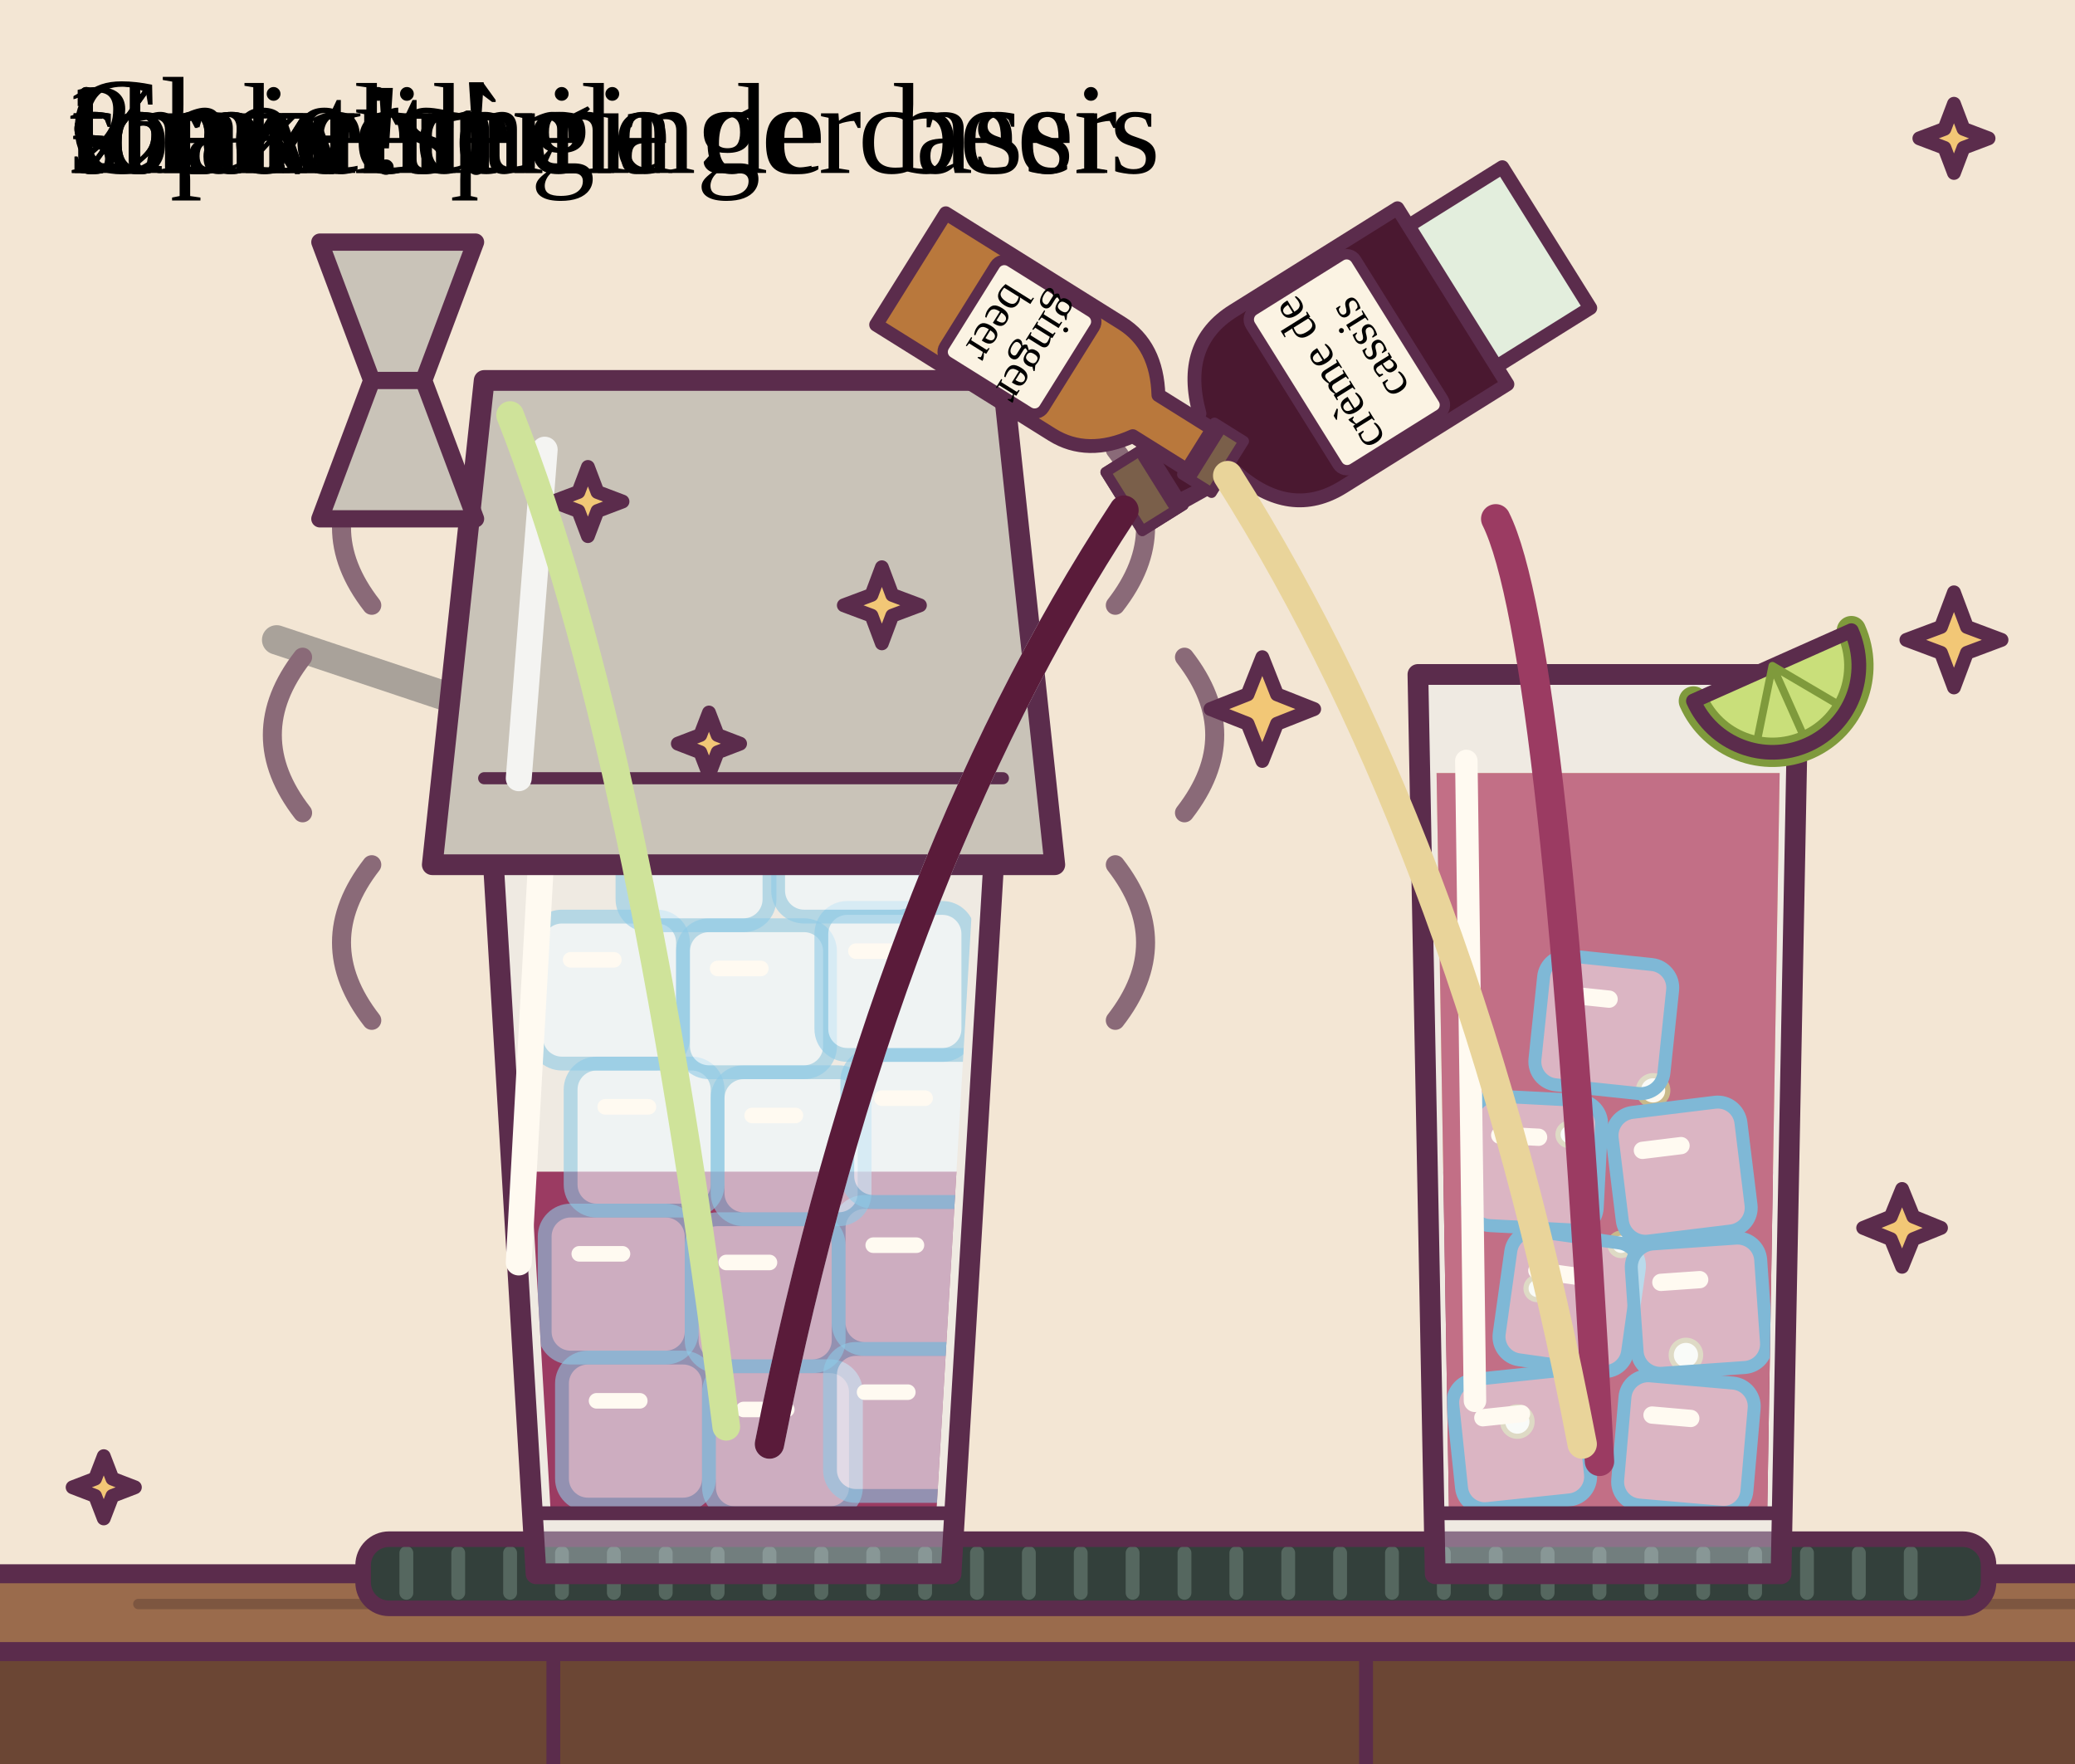
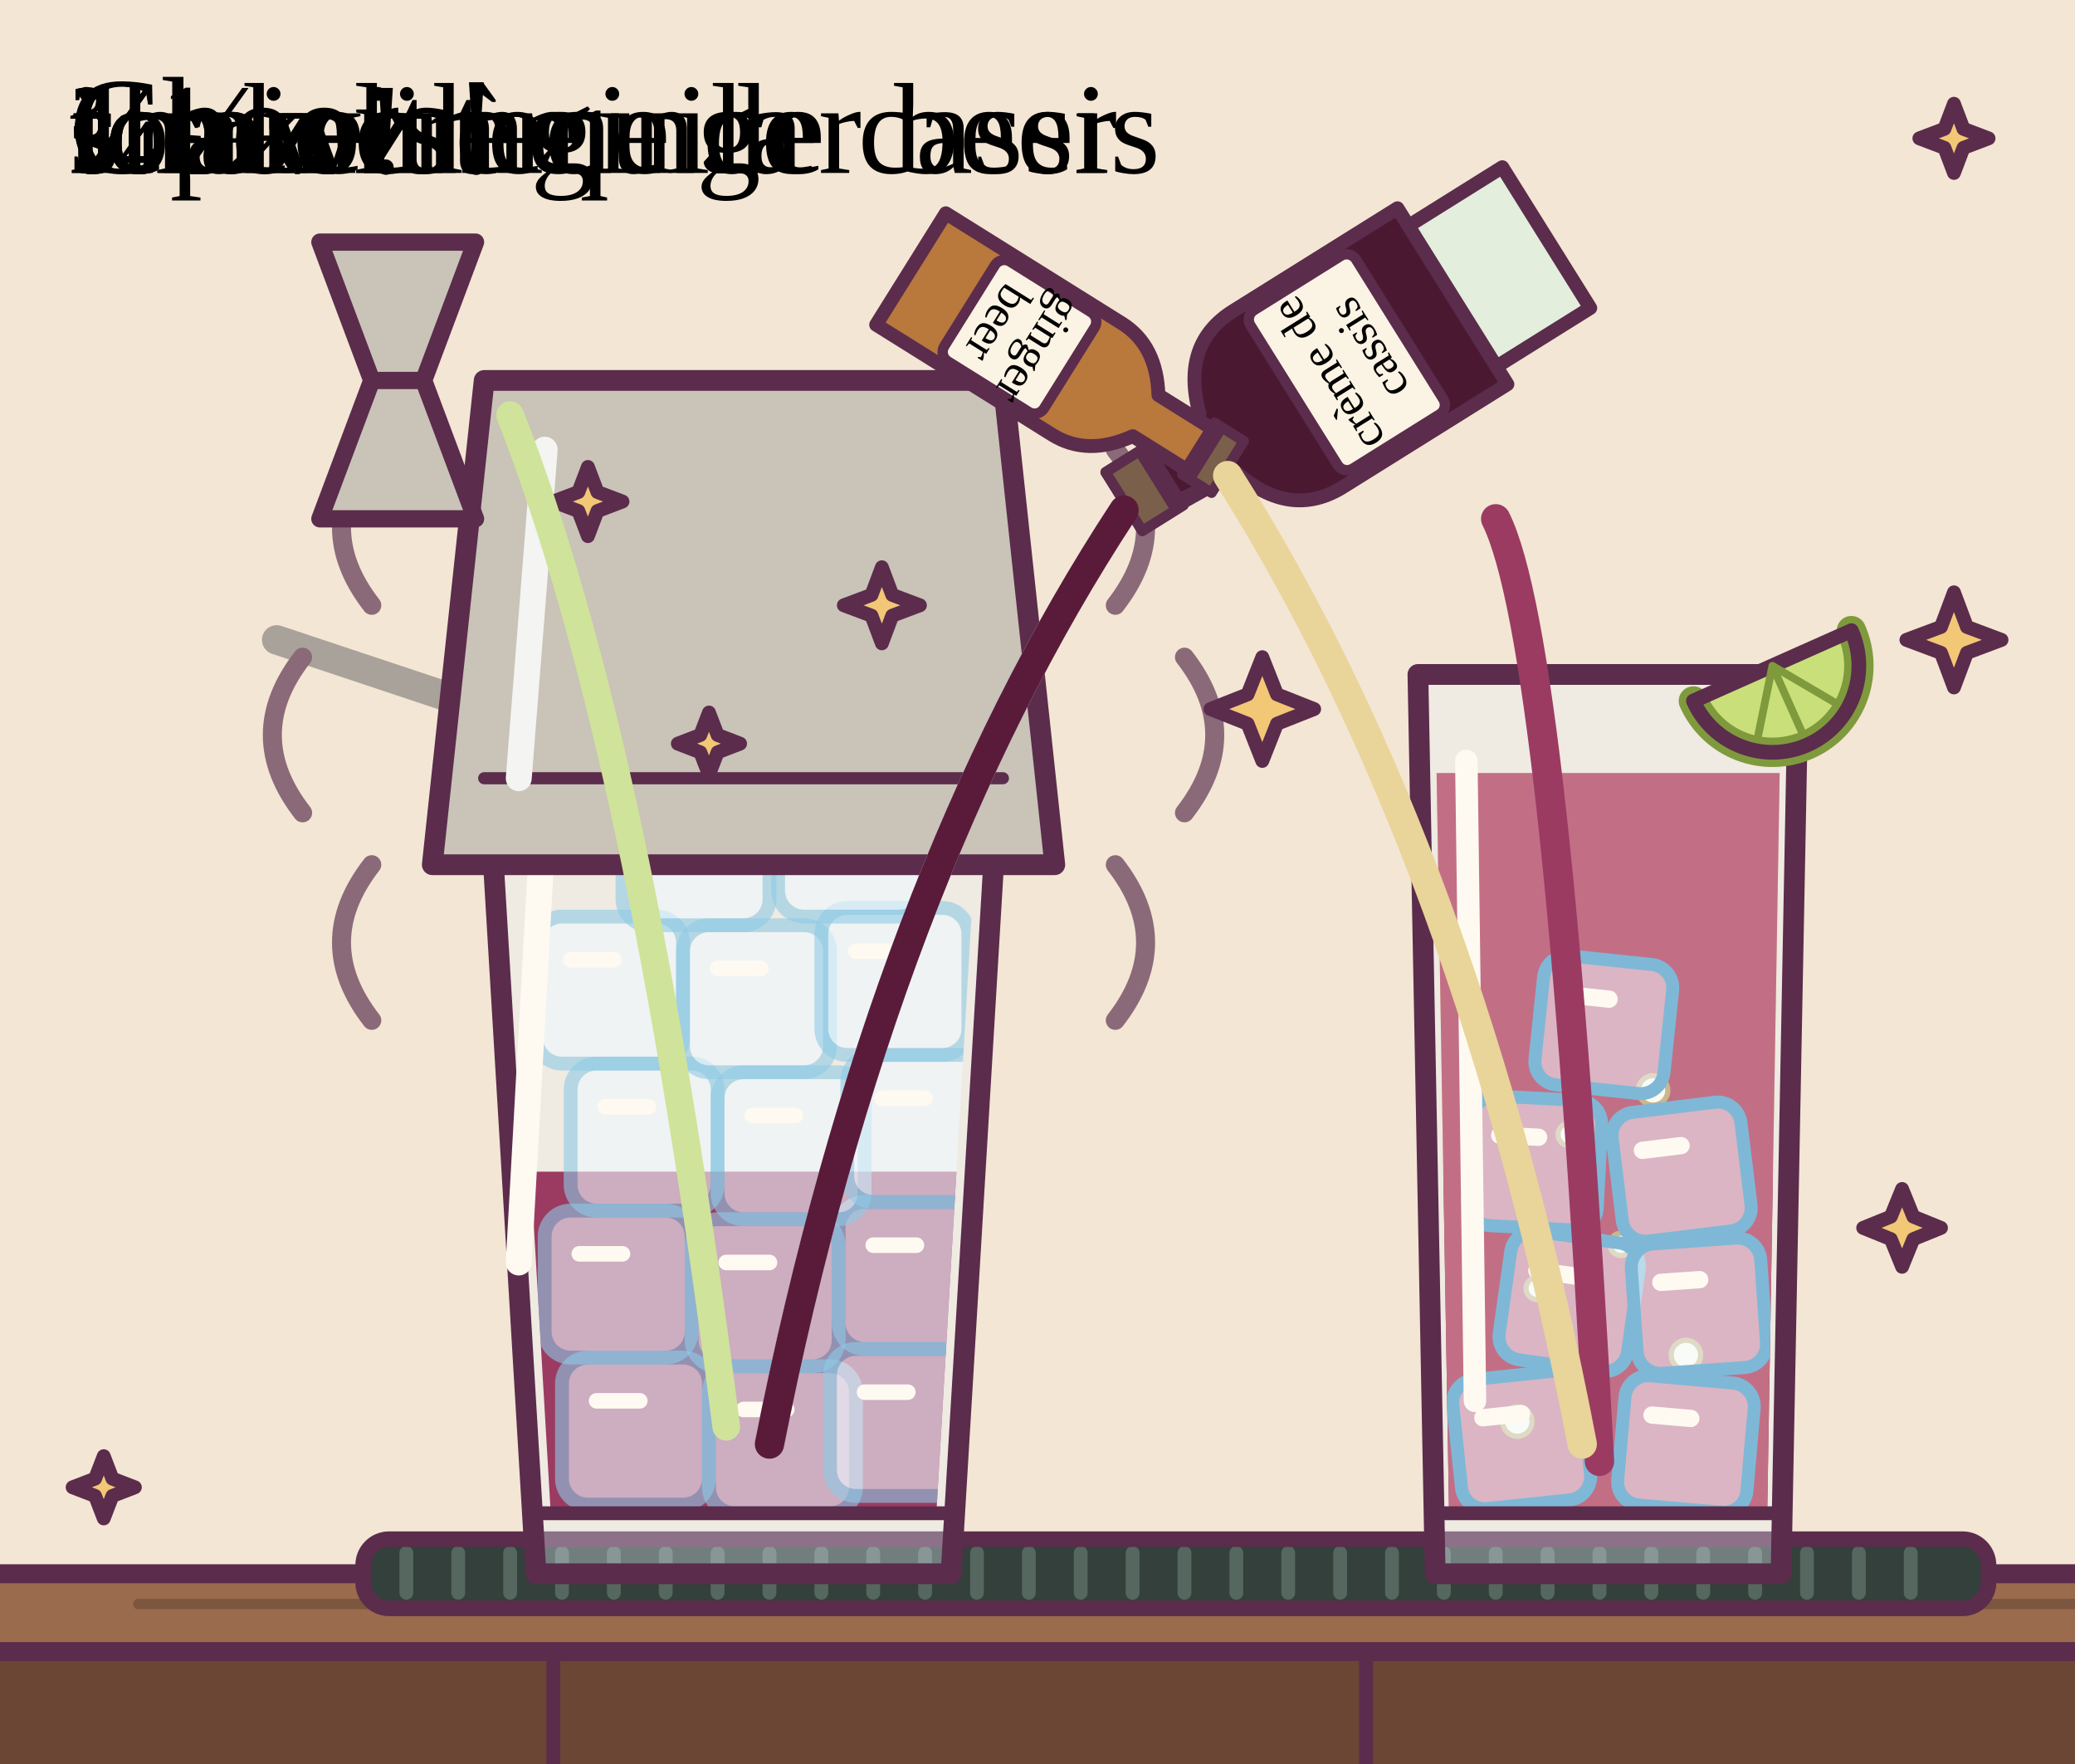
<svg viewBox="0 0 240 204" role="img" aria-label="How to make an El Diablo, step by step: Combine ingredients. Add the tequila, lime juice and crème de cassis to your shaker. Shake. Add ice and shake hard, until frosty cold. Strain over fresh ice. Strain into a highball glass full of fresh ice. Top with ginger beer. Garnish. A lime wedge on the rim. Cheers!">
  <g transform="translate(-104 -14)">
    <g filter="url(#wash)">
      <rect x="0" y="0" width="400" height="236" fill="#f3e6d4" />
    </g>
    <rect x="0" y="196" width="400" height="40" fill="#6e4b39" />
    <g filter="url(#wash)">
      <rect x="0" y="196" width="400" height="9" fill="#9a6b4c" />
      <rect x="0" y="205" width="400" height="31" fill="#6b4634" />
    </g>
    <g filter="url(#crayon)" fill="none" stroke="#5b2c4c" stroke-width="2.2" stroke-linecap="round" stroke-linejoin="round">
      <path d="M0 196 H400 M0 205 H400" />
      <path d="M64 205 V236" stroke-width="1.6" />
      <path d="M168 205 V236" stroke-width="1.6" />
      <path d="M262 205 V236" stroke-width="1.6" />
      <path d="M352 205 V236" stroke-width="1.6" />
      <path d="M22 199.5 h38" stroke="#7d5640" stroke-width="1.2" />
      <path d="M120 199.5 h54" stroke="#7d5640" stroke-width="1.2" />
      <path d="M230 199.5 h30" stroke="#7d5640" stroke-width="1.2" />
      <path d="M300 199.5 h46" stroke="#7d5640" stroke-width="1.2" />
    </g>
    <rect x="146" y="192" width="188" height="8" rx="3" fill="#33403b" />
    <path d="M151 193.6 v4.6" stroke="#55675f" stroke-width="1.6" stroke-linecap="round" />
    <path d="M157 193.6 v4.6" stroke="#55675f" stroke-width="1.6" stroke-linecap="round" />
    <path d="M163 193.6 v4.6" stroke="#55675f" stroke-width="1.6" stroke-linecap="round" />
    <path d="M169 193.6 v4.6" stroke="#55675f" stroke-width="1.6" stroke-linecap="round" />
    <path d="M175 193.6 v4.6" stroke="#55675f" stroke-width="1.6" stroke-linecap="round" />
    <path d="M181 193.6 v4.6" stroke="#55675f" stroke-width="1.6" stroke-linecap="round" />
    <path d="M187 193.6 v4.6" stroke="#55675f" stroke-width="1.6" stroke-linecap="round" />
    <path d="M193 193.6 v4.6" stroke="#55675f" stroke-width="1.6" stroke-linecap="round" />
    <path d="M199 193.6 v4.6" stroke="#55675f" stroke-width="1.6" stroke-linecap="round" />
    <path d="M205 193.6 v4.6" stroke="#55675f" stroke-width="1.6" stroke-linecap="round" />
    <path d="M211 193.6 v4.6" stroke="#55675f" stroke-width="1.6" stroke-linecap="round" />
    <path d="M217 193.6 v4.6" stroke="#55675f" stroke-width="1.6" stroke-linecap="round" />
    <path d="M223 193.6 v4.6" stroke="#55675f" stroke-width="1.6" stroke-linecap="round" />
    <path d="M229 193.6 v4.6" stroke="#55675f" stroke-width="1.6" stroke-linecap="round" />
    <path d="M235 193.6 v4.6" stroke="#55675f" stroke-width="1.6" stroke-linecap="round" />
    <path d="M241 193.6 v4.6" stroke="#55675f" stroke-width="1.6" stroke-linecap="round" />
    <path d="M247 193.6 v4.6" stroke="#55675f" stroke-width="1.6" stroke-linecap="round" />
    <path d="M253 193.6 v4.6" stroke="#55675f" stroke-width="1.6" stroke-linecap="round" />
    <path d="M259 193.6 v4.6" stroke="#55675f" stroke-width="1.6" stroke-linecap="round" />
    <path d="M265 193.6 v4.6" stroke="#55675f" stroke-width="1.6" stroke-linecap="round" />
    <path d="M271 193.6 v4.6" stroke="#55675f" stroke-width="1.6" stroke-linecap="round" />
    <path d="M277 193.6 v4.6" stroke="#55675f" stroke-width="1.6" stroke-linecap="round" />
    <path d="M283 193.6 v4.6" stroke="#55675f" stroke-width="1.6" stroke-linecap="round" />
    <path d="M289 193.6 v4.6" stroke="#55675f" stroke-width="1.6" stroke-linecap="round" />
    <path d="M295 193.6 v4.6" stroke="#55675f" stroke-width="1.6" stroke-linecap="round" />
    <path d="M301 193.6 v4.6" stroke="#55675f" stroke-width="1.6" stroke-linecap="round" />
    <path d="M307 193.6 v4.6" stroke="#55675f" stroke-width="1.6" stroke-linecap="round" />
    <path d="M313 193.6 v4.6" stroke="#55675f" stroke-width="1.6" stroke-linecap="round" />
    <path d="M319 193.6 v4.6" stroke="#55675f" stroke-width="1.6" stroke-linecap="round" />
    <path d="M325 193.6 v4.6" stroke="#55675f" stroke-width="1.6" stroke-linecap="round" />
    <g filter="url(#crayon)" fill="none" stroke="#5b2c4c" stroke-width="2.6" stroke-linecap="round" stroke-linejoin="round">
      <rect x="146" y="192" width="188" height="8" rx="3" stroke-width="1.8" />
    </g>
    <g class="twinkle d2" style="transform-origin:330px 30px">
      <path d="M330 26 L331.1 28.9 L334 30 L331.1 31.1 L330 34 L328.9 31.1 L326 30 L328.9 28.9Z" fill="#f2c776" stroke="#5b2c4c" stroke-width="1.6" stroke-linejoin="round" />
    </g>
    <g class="twinkle d3" style="transform-origin:116px 186px">
      <path d="M116 182.4 L117 185 L119.6 186 L117 187 L116 189.6 L115 187 L112.4 186 L115 185Z" fill="#f2c776" stroke="#5b2c4c" stroke-width="1.6" stroke-linejoin="round" />
    </g>
    <g class="mix37">
      <g class="tip36" style="transform-origin:220px 96px">
        <g class="shk35" style="transform-origin:190px 116px">
          <g filter="url(#wash)">
            <path d="M160 96 L220 96 L214 196 L166 196Z" fill="#e7f1fb" opacity=".35" />
          </g>
          <clipPath id="el-diablo-mx">
            <path d="M162.4 99 L217.6 99 L212.3 189 L167.7 189Z" />
          </clipPath>
          <g clip-path="url(#el-diablo-mx)">
            <g filter="url(#wash)">
              <g class="ml13" style="transform-origin:190px 190px">
-                 <rect x="158" y="169.5" width="64" height="20.5" fill="#d5e4e8" />
-               </g>
-               <g class="ml14" style="transform-origin:190px 170px">
-                 <rect x="158" y="164.5" width="64" height="5.5" fill="#cfe39a" />
-               </g>
-               <g class="ml15" style="transform-origin:190px 165px">
-                 <rect x="158" y="159.5" width="64" height="5.5" fill="#5a1b3a" />
+                 <rect x="158" y="174.5" width="64" height="15.5" fill="#d5e4e8" />
+               </g>
+               <g class="ml14" style="transform-origin:190px 175px">
+                 <rect x="158" y="167" width="64" height="8" fill="#cfe39a" />
+               </g>
+               <g class="ml15" style="transform-origin:190px 167.5px">
+                 <rect x="158" y="159.5" width="64" height="8" fill="#5a1b3a" />
              </g>
              <g class="mixed16" style="transform-origin:190px 190px">
                <rect x="158" y="149.5" width="64" height="40.5" fill="#9b3b62" />
              </g>
            </g>
            <g class="mice17" style="transform-origin:177.5px 179.5px">
              <rect x="169" y="171" width="17" height="17" rx="3" fill="#eef8ff" opacity=".6" stroke="#8ecae6" stroke-width="1.6" />
              <path d="M173 176 h5" stroke="#fffaf1" stroke-width="1.8" stroke-linecap="round" />
            </g>
            <g class="mice18" style="transform-origin:194.5px 180.5px">
              <rect x="186" y="172" width="17" height="17" rx="3" fill="#eef8ff" opacity=".6" stroke="#8ecae6" stroke-width="1.6" />
              <path d="M190 177 h5" stroke="#fffaf1" stroke-width="1.8" stroke-linecap="round" />
            </g>
            <g class="mice19" style="transform-origin:208.5px 178.5px">
              <rect x="200" y="170" width="17" height="17" rx="3" fill="#eef8ff" opacity=".6" stroke="#8ecae6" stroke-width="1.6" />
              <path d="M204 175 h5" stroke="#fffaf1" stroke-width="1.8" stroke-linecap="round" />
            </g>
            <g class="mice20" style="transform-origin:175.5px 162.5px">
              <rect x="167" y="154" width="17" height="17" rx="3" fill="#eef8ff" opacity=".6" stroke="#8ecae6" stroke-width="1.6" />
              <path d="M171 159 h5" stroke="#fffaf1" stroke-width="1.8" stroke-linecap="round" />
            </g>
            <g class="mice21" style="transform-origin:192.5px 163.5px">
              <rect x="184" y="155" width="17" height="17" rx="3" fill="#eef8ff" opacity=".6" stroke="#8ecae6" stroke-width="1.6" />
              <path d="M188 160 h5" stroke="#fffaf1" stroke-width="1.8" stroke-linecap="round" />
            </g>
            <g class="mice22" style="transform-origin:209.5px 161.5px">
              <rect x="201" y="153" width="17" height="17" rx="3" fill="#eef8ff" opacity=".6" stroke="#8ecae6" stroke-width="1.6" />
              <path d="M205 158 h5" stroke="#fffaf1" stroke-width="1.8" stroke-linecap="round" />
            </g>
            <g class="mice23" style="transform-origin:178.5px 145.5px">
              <rect x="170" y="137" width="17" height="17" rx="3" fill="#eef8ff" opacity=".6" stroke="#8ecae6" stroke-width="1.6" />
              <path d="M174 142 h5" stroke="#fffaf1" stroke-width="1.8" stroke-linecap="round" />
            </g>
            <g class="mice24" style="transform-origin:195.5px 146.5px">
              <rect x="187" y="138" width="17" height="17" rx="3" fill="#eef8ff" opacity=".6" stroke="#8ecae6" stroke-width="1.6" />
              <path d="M191 143 h5" stroke="#fffaf1" stroke-width="1.8" stroke-linecap="round" />
            </g>
            <g class="mice25" style="transform-origin:210.5px 144.5px">
              <rect x="202" y="136" width="17" height="17" rx="3" fill="#eef8ff" opacity=".6" stroke="#8ecae6" stroke-width="1.6" />
              <path d="M206 141 h5" stroke="#fffaf1" stroke-width="1.8" stroke-linecap="round" />
            </g>
            <g class="mice26" style="transform-origin:174.5px 128.5px">
              <rect x="166" y="120" width="17" height="17" rx="3" fill="#eef8ff" opacity=".6" stroke="#8ecae6" stroke-width="1.6" />
              <path d="M170 125 h5" stroke="#fffaf1" stroke-width="1.8" stroke-linecap="round" />
            </g>
            <g class="mice27" style="transform-origin:191.5px 129.5px">
              <rect x="183" y="121" width="17" height="17" rx="3" fill="#eef8ff" opacity=".6" stroke="#8ecae6" stroke-width="1.6" />
              <path d="M187 126 h5" stroke="#fffaf1" stroke-width="1.8" stroke-linecap="round" />
            </g>
            <g class="mice28" style="transform-origin:207.5px 127.5px">
              <rect x="199" y="119" width="17" height="17" rx="3" fill="#eef8ff" opacity=".6" stroke="#8ecae6" stroke-width="1.6" />
              <path d="M203 124 h5" stroke="#fffaf1" stroke-width="1.8" stroke-linecap="round" />
            </g>
            <g class="mice29" style="transform-origin:184.5px 112.5px">
              <rect x="176" y="104" width="17" height="17" rx="3" fill="#eef8ff" opacity=".6" stroke="#8ecae6" stroke-width="1.6" />
              <path d="M180 109 h5" stroke="#fffaf1" stroke-width="1.8" stroke-linecap="round" />
            </g>
            <g class="mice30" style="transform-origin:202.5px 111.5px">
              <rect x="194" y="103" width="17" height="17" rx="3" fill="#eef8ff" opacity=".6" stroke="#8ecae6" stroke-width="1.6" />
              <path d="M198 108 h5" stroke="#fffaf1" stroke-width="1.8" stroke-linecap="round" />
            </g>
          </g>
          <g filter="url(#crayon)" fill="none" stroke="#5b2c4c" stroke-width="2.6" stroke-linecap="round" stroke-linejoin="round">
            <path d="M160 96 L220 96 L214 196 L166 196Z" stroke-width="2.4" />
            <path d="M166 189 H214" stroke-width="1.6" />
            <path d="M167 106 L164 160" stroke="#fffaf1" stroke-width="3" />
          </g>
          <g class="strainer31">
            <g filter="url(#crayon)" fill="none" stroke="#5b2c4c" stroke-width="2.6" stroke-linecap="round" stroke-linejoin="round">
              <path d="M160 96 H220" stroke="#a9a29a" stroke-width="3.4" />
              <path d="M162 100 q3 3.4 6 0 q3 3.4 6 0 q3 3.4 6 0 q3 3.4 6 0 q3 3.4 6 0 q3 3.4 6 0 q3 3.4 6 0 q3 3.4 6 0 q3 3.4 6 0 q3 3.4 6 0" stroke="#8a8f96" stroke-width="1.5" />
              <path d="M160 96 L136 88" stroke="#a9a29a" stroke-width="3.4" />
            </g>
          </g>
          <g class="tin34">
            <g filter="url(#wash)">
              <path d="M154 114 L226 114 L220 58 L160 58Z" fill="#c9c3b8" />
            </g>
            <g filter="url(#crayon)" fill="none" stroke="#5b2c4c" stroke-width="2.6" stroke-linecap="round" stroke-linejoin="round">
              <path d="M154 114 L226 114 L220 58 L160 58Z" stroke-width="2.4" />
              <path d="M160 104 H220" stroke-width="1.4" />
              <path d="M167 66 L164 104" stroke="#f4f4f2" stroke-width="3" />
            </g>
            <g class="frost33">
              <g class="twinkle" style="transform-origin:172px 72px">
                <path d="M172 68 L173.1 70.9 L176 72 L173.1 73.1 L172 76 L170.9 73.1 L168 72 L170.9 70.9Z" fill="#f2c776" stroke="#5b2c4c" stroke-width="1.6" stroke-linejoin="round" />
              </g>
              <g class="twinkle d2" style="transform-origin:206px 84px">
                <path d="M206 79.6 L207.2 82.8 L210.4 84 L207.2 85.2 L206 88.4 L204.8 85.2 L201.6 84 L204.8 82.8Z" fill="#f2c776" stroke="#5b2c4c" stroke-width="1.6" stroke-linejoin="round" />
              </g>
              <g class="twinkle d3" style="transform-origin:186px 100px">
                <path d="M186 96.4 L187 99 L189.6 100 L187 101 L186 103.6 L185 101 L182.4 100 L185 99Z" fill="#f2c776" stroke="#5b2c4c" stroke-width="1.6" stroke-linejoin="round" />
              </g>
            </g>
          </g>
        </g>
        <g class="whoosh32">
          <g filter="url(#crayon)" fill="none" stroke="#5b2c4c" stroke-width="2.6" stroke-linecap="round" stroke-linejoin="round">
            <path d="M147 66 q-7 9 0 18 M139 90 q-7 9 0 18 M147 114 q-7 9 0 18 M233 66 q7 9 0 18 M241 90 q7 9 0 18 M233 114 q7 9 0 18" stroke="#8a6a78" stroke-width="2.2" />
          </g>
        </g>
      </g>
    </g>
    <g transform="translate(290 196) scale(1)">
      <g filter="url(#wash)">
        <path d="M-22 -104 L22 -104 L20 0 L-20 0Z" fill="#e7f1fb" opacity=".35" />
      </g>
      <g class="gc11">
        <clipPath id="el-diablo-gl">
          <path d="M-20 -102 L20 -102 L18.4 -7 L-18.4 -7Z" />
        </clipPath>
        <g clip-path="url(#el-diablo-gl)">
          <g filter="url(#wash)">
            <g class="band1" style="transform-origin:0px -5.5px">
              <rect x="-40" y="-47.1" width="80" height="41.6" fill="#9b3b62" />
            </g>
            <g class="band2" style="transform-origin:0px -46.5px">
              <rect x="-40" y="-92.6" width="80" height="46.1" fill="#e9d49a" />
            </g>
          </g>
          <g class="mixd3">
            <g filter="url(#wash)">
              <rect x="-40" y="-92.6" width="80" height="87" fill="#c26f86" />
            </g>
            <circle class="bub u0" cx="-10.5" cy="-17.6" r="1.7" fill="#fffaf1" stroke="#c9b98a" stroke-width=".6" />
            <circle class="bub u1" cx="1.5" cy="-38.1" r="1.3" fill="#fffaf1" stroke="#c9b98a" stroke-width=".6" />
            <circle class="bub u2" cx="9" cy="-25.3" r="1.7" fill="#fffaf1" stroke="#c9b98a" stroke-width=".6" />
            <circle class="bub u0" cx="-4.5" cy="-50.8" r="1.3" fill="#fffaf1" stroke="#c9b98a" stroke-width=".6" />
            <circle class="bub u1" cx="5.2" cy="-55.9" r="1.7" fill="#fffaf1" stroke="#c9b98a" stroke-width=".6" />
            <circle class="bub u2" cx="-8.2" cy="-33" r="1.3" fill="#fffaf1" stroke="#c9b98a" stroke-width=".6" />
          </g>
          <g filter="url(#wash)" />
          <g class="gice4">
            <g>
              <g transform="rotate(-6 -10 -15.5)">
                <g filter="url(#wash)">
                  <rect x="-17.5" y="-23" width="15" height="15" rx="2.7" fill="#f4fbff" opacity=".5" />
                </g>
                <g filter="url(#crayon)" fill="none" stroke="#5b2c4c" stroke-width="2.6" stroke-linecap="round" stroke-linejoin="round">
                  <rect x="-17.5" y="-23" width="15" height="15" rx="2.7" stroke="#7fb8d6" stroke-width="1.5" />
                  <path d="M-14.2 -18.5 h4.5" stroke="#fffaf1" stroke-width="2" />
                </g>
              </g>
            </g>
          </g>
          <g class="gice5">
            <g>
              <g transform="rotate(5 9 -15)">
                <g filter="url(#wash)">
                  <rect x="1.5" y="-22.5" width="15" height="15" rx="2.7" fill="#f4fbff" opacity=".5" />
                </g>
                <g filter="url(#crayon)" fill="none" stroke="#5b2c4c" stroke-width="2.6" stroke-linecap="round" stroke-linejoin="round">
                  <rect x="1.5" y="-22.5" width="15" height="15" rx="2.7" stroke="#7fb8d6" stroke-width="1.5" />
                  <path d="M4.8 -18 h4.5" stroke="#fffaf1" stroke-width="2" />
                </g>
              </g>
            </g>
          </g>
          <g class="gice6">
            <g>
              <g transform="rotate(8 -4.5 -31.5)">
                <g filter="url(#wash)">
                  <rect x="-12" y="-39" width="15" height="15" rx="2.7" fill="#f4fbff" opacity=".5" />
                </g>
                <g filter="url(#crayon)" fill="none" stroke="#5b2c4c" stroke-width="2.6" stroke-linecap="round" stroke-linejoin="round">
                  <rect x="-12" y="-39" width="15" height="15" rx="2.7" stroke="#7fb8d6" stroke-width="1.5" />
                  <path d="M-8.7 -34.5 h4.5" stroke="#fffaf1" stroke-width="2" />
                </g>
              </g>
            </g>
          </g>
          <g class="gice7">
            <g>
              <g transform="rotate(-4 10.5 -31)">
                <g filter="url(#wash)">
                  <rect x="3" y="-38.5" width="15" height="15" rx="2.7" fill="#f4fbff" opacity=".5" />
                </g>
                <g filter="url(#crayon)" fill="none" stroke="#5b2c4c" stroke-width="2.6" stroke-linecap="round" stroke-linejoin="round">
                  <rect x="3" y="-38.5" width="15" height="15" rx="2.7" stroke="#7fb8d6" stroke-width="1.5" />
                  <path d="M6.3 -34 h4.5" stroke="#fffaf1" stroke-width="2" />
                </g>
              </g>
            </g>
          </g>
          <g class="gice8">
            <g>
              <g transform="rotate(3 -8.5 -47.5)">
                <g filter="url(#wash)">
                  <rect x="-16" y="-55" width="15" height="15" rx="2.7" fill="#f4fbff" opacity=".5" />
                </g>
                <g filter="url(#crayon)" fill="none" stroke="#5b2c4c" stroke-width="2.6" stroke-linecap="round" stroke-linejoin="round">
                  <rect x="-16" y="-55" width="15" height="15" rx="2.7" stroke="#7fb8d6" stroke-width="1.5" />
                  <path d="M-12.7 -50.5 h4.5" stroke="#fffaf1" stroke-width="2" />
                </g>
              </g>
            </g>
          </g>
          <g class="gice9">
            <g>
              <g transform="rotate(-7 8.5 -46.5)">
                <g filter="url(#wash)">
                  <rect x="1" y="-54" width="15" height="15" rx="2.7" fill="#f4fbff" opacity=".5" />
                </g>
                <g filter="url(#crayon)" fill="none" stroke="#5b2c4c" stroke-width="2.6" stroke-linecap="round" stroke-linejoin="round">
                  <rect x="1" y="-54" width="15" height="15" rx="2.7" stroke="#7fb8d6" stroke-width="1.5" />
                  <path d="M4.3 -49.5 h4.5" stroke="#fffaf1" stroke-width="2" />
                </g>
              </g>
            </g>
          </g>
          <g class="gice10">
            <g>
              <g transform="rotate(6 -0.5 -63.5)">
                <g filter="url(#wash)">
                  <rect x="-8" y="-71" width="15" height="15" rx="2.7" fill="#f4fbff" opacity=".5" />
                </g>
                <g filter="url(#crayon)" fill="none" stroke="#5b2c4c" stroke-width="2.6" stroke-linecap="round" stroke-linejoin="round">
                  <rect x="-8" y="-71" width="15" height="15" rx="2.7" stroke="#7fb8d6" stroke-width="1.5" />
                  <path d="M-4.7 -66.5 h4.5" stroke="#fffaf1" stroke-width="2" />
                </g>
              </g>
            </g>
          </g>
        </g>
      </g>
      <g filter="url(#crayon)" fill="none" stroke="#5b2c4c" stroke-width="2.6" stroke-linecap="round" stroke-linejoin="round">
        <path d="M-22 -104 L22 -104 L20 0 L-20 0Z" stroke-width="2.4" />
        <path d="M-19.6 -7 H19.6" stroke-width="1.6" />
        <path d="M-16.4 -94 L-15.4 -20" stroke="#fffaf1" stroke-width="2.6" />
      </g>
      <g class="garn12">
        <g transform="translate(19 -105)">
          <g transform="rotate(-24)">
            <g filter="url(#wash)">
              <path d="M-10 0 A10 10 0 0 0 10 0Z" fill="#c9df7a" />
            </g>
            <g filter="url(#crayon)" fill="none" stroke="#5b2c4c" stroke-width="2.6" stroke-linecap="round" stroke-linejoin="round">
              <path d="M-10 0 A10 10 0 0 0 10 0" stroke="#7f9a3c" stroke-width="3.4" />
              <path d="M-10 0 A10 10 0 0 0 10 0Z" stroke-width="1.7" />
              <path d="M0 0 L-5 7 M0 0 L0 8.6 M0 0 L5 7" stroke="#7f9a3c" stroke-width=".9" />
            </g>
          </g>
        </g>
      </g>
    </g>
    <g class="btl38" style="transform-origin:234px 72px">
      <g transform="translate(234 72) rotate(-122)">
        <g transform="translate(0 57.6) scale(0.8)">
          <g filter="url(#wash)">
            <path d="M-12 0 L-12 -46 Q-12 -53 -5 -56 L-4.5 -66 L4.5 -66 L5 -56 Q12 -53 12 -46 L12 0Z" fill="#e3eedd" />
            <rect x="-10.5" y="-36" width="21" height="19" rx="1.6" fill="#fbf3e3" />
            <path d="M-5 -72 h10 v7 h-10Z" fill="#7a5f4a" />
          </g>
          <g filter="url(#crayon)" fill="none" stroke="#5b2c4c" stroke-width="2.6" stroke-linecap="round" stroke-linejoin="round">
            <path d="M-12 0 L-12 -46 Q-12 -53 -5 -56 L-4.5 -66 L4.5 -66 L5 -56 Q12 -53 12 -46 L12 0Z" stroke-width="2" />
            <rect x="-10.5" y="-36" width="21" height="19" rx="1.6" stroke-width="1.5" />
            <path d="M-5 -72 h10 v7 h-10Z" stroke-width="1.5" />
          </g>
          <text class="letter" x="0" y="-23.8" font-size="7.6" text-anchor="middle" textLength="18" lengthAdjust="spacingAndGlyphs">tequila</text>
        </g>
      </g>
    </g>
    <g filter="url(#crayon)" fill="none" stroke="#5b2c4c" stroke-width="2.6" stroke-linecap="round" stroke-linejoin="round" class="pour39">
      <path d="M234 73 Q206 115.6 193 181" stroke="#d5e4e8" stroke-width="3.4" />
    </g>
    <g class="jig41" style="transform-origin:150px 58px">
      <g transform="translate(150 58)">
        <g filter="url(#wash)">
          <path d="M-9 -16 L9 -16 L3 0 L9 16 L-9 16 L-3 0Z" fill="#c9c3b8" />
        </g>
        <g filter="url(#crayon)" fill="none" stroke="#5b2c4c" stroke-width="2.6" stroke-linecap="round" stroke-linejoin="round">
          <path d="M-9 -16 L9 -16 L3 0 L9 16 L-9 16 L-3 0Z M-3 0 H3" stroke-width="2" />
        </g>
      </g>
    </g>
    <g filter="url(#crayon)" fill="none" stroke="#5b2c4c" stroke-width="2.6" stroke-linecap="round" stroke-linejoin="round" class="pour42">
      <path d="M163 62 Q178 100 188 179" stroke="#cfe39a" stroke-width="3.2" />
    </g>
    <g class="btl44" style="transform-origin:234px 72px">
      <g transform="translate(234 72) rotate(-122)">
        <g transform="translate(0 44.8) scale(0.8)">
          <g filter="url(#wash)">
            <path d="M-15 0 L-15 -28 Q-15 -37 -5 -40 L-4 -50 L4 -50 L5 -40 Q15 -37 15 -28 L15 0Z" fill="#4a1830" />
            <rect x="-13.5" y="-27" width="27" height="18" rx="1.6" fill="#fbf3e3" />
            <path d="M-5 -56 h10 v7 h-10Z" fill="#7a5f4a" />
          </g>
          <g filter="url(#crayon)" fill="none" stroke="#5b2c4c" stroke-width="2.6" stroke-linecap="round" stroke-linejoin="round">
            <path d="M-15 0 L-15 -28 Q-15 -37 -5 -40 L-4 -50 L4 -50 L5 -40 Q15 -37 15 -28 L15 0Z" stroke-width="2" />
            <rect x="-13.5" y="-27" width="27" height="18" rx="1.6" stroke-width="1.5" />
            <path d="M-5 -56 h10 v7 h-10Z" stroke-width="1.5" />
          </g>
          <text class="letter" x="0" y="-19.0" font-size="6.8" text-anchor="middle" textLength="24" lengthAdjust="spacingAndGlyphs">crème de</text>
          <text class="letter" x="0" y="-12.1" font-size="6.8" text-anchor="middle">cassis</text>
        </g>
      </g>
    </g>
    <g filter="url(#crayon)" fill="none" stroke="#5b2c4c" stroke-width="2.6" stroke-linecap="round" stroke-linejoin="round" class="pour45">
      <path d="M234 73 Q206 115.6 193 181" stroke="#5a1b3a" stroke-width="3.4" />
    </g>
    <g filter="url(#crayon)" fill="none" stroke="#5b2c4c" stroke-width="2.6" stroke-linecap="round" stroke-linejoin="round" class="pour50">
      <path d="M277 74 Q284 88 289 183" stroke="#9b3b62" stroke-width="3.4" />
    </g>
    <g class="btl52" style="transform-origin:246px 68px">
      <g transform="translate(246 68) rotate(122)">
        <g transform="translate(0 43.2) scale(0.8)">
          <g filter="url(#wash)">
            <path d="M-9.5 0 L-9.5 -30 Q-9.5 -36 -3.5 -40 L-3.5 -50 L3.5 -50 L3.5 -40 Q9.5 -36 9.5 -30 L9.5 0Z" fill="#b9783c" />
            <rect x="-8.5" y="-27" width="17" height="17" rx="1.6" fill="#fbf3e3" />
            <path d="M-4.4 -54 h8.8 v5 h-8.8Z" fill="#7a5f4a" />
          </g>
          <g filter="url(#crayon)" fill="none" stroke="#5b2c4c" stroke-width="2.6" stroke-linecap="round" stroke-linejoin="round">
            <path d="M-9.5 0 L-9.5 -30 Q-9.5 -36 -3.5 -40 L-3.5 -50 L3.5 -50 L3.5 -40 Q9.5 -36 9.5 -30 L9.5 0Z" stroke-width="2" />
            <rect x="-8.5" y="-27" width="17" height="17" rx="1.6" stroke-width="1.5" />
            <path d="M-4.4 -54 h8.8 v5 h-8.8Z" stroke-width="1.5" />
          </g>
          <text class="letter" x="0" y="-19.5" font-size="6.8" text-anchor="middle" textLength="14" lengthAdjust="spacingAndGlyphs">ginger</text>
          <text class="letter" x="0" y="-12.6" font-size="6.8" text-anchor="middle">beer</text>
        </g>
      </g>
    </g>
    <g filter="url(#crayon)" fill="none" stroke="#5b2c4c" stroke-width="2.6" stroke-linecap="round" stroke-linejoin="round" class="pour53">
      <path d="M246 69 Q274 113.2 287 181" stroke="#e9d49a" stroke-width="3.4" />
    </g>
    <g class="cheer56">
      <g class="twinkle" style="transform-origin:250px 96px">
        <path d="M250 90 L251.7 94.3 L256 96 L251.7 97.7 L250 102 L248.3 97.7 L244 96 L248.3 94.3Z" fill="#f2c776" stroke="#5b2c4c" stroke-width="1.6" stroke-linejoin="round" />
      </g>
      <g class="twinkle d2" style="transform-origin:330px 88px">
        <path d="M330 82.5 L331.5 86.5 L335.5 88 L331.5 89.5 L330 93.5 L328.5 89.5 L324.5 88 L328.5 86.5Z" fill="#f2c776" stroke="#5b2c4c" stroke-width="1.6" stroke-linejoin="round" />
      </g>
      <g class="twinkle d3" style="transform-origin:324px 156px">
        <path d="M324 151.5 L325.3 154.7 L328.5 156 L325.3 157.3 L324 160.5 L322.7 157.3 L319.5 156 L322.7 154.7Z" fill="#f2c776" stroke="#5b2c4c" stroke-width="1.6" stroke-linejoin="round" />
      </g>
    </g>
-     <text class="letter cap40" x="112" y="34" font-size="15">2 oz tequila</text>
-     <text class="letter cap43" x="112" y="34" font-size="15">½ oz lime</text>
-     <text class="letter cap46" x="112" y="34" font-size="15">½ oz crème de cassis</text>
+     <text class="letter cap40" x="112" y="34" font-size="15">1 ½ oz tequila</text>
+     <text class="letter cap43" x="112" y="34" font-size="15">¾ oz lime</text>
+     <text class="letter cap46" x="112" y="34" font-size="15">¾ oz crème de cassis</text>
    <text class="letter cap47" x="112" y="34" font-size="15">ice</text>
    <text class="letter cap48" x="112" y="34" font-size="15">shake!</text>
    <text class="letter cap49" x="112" y="34" font-size="15">ice</text>
    <text class="letter cap51" x="112" y="34" font-size="15">strain</text>
    <text class="letter cap54" x="112" y="34" font-size="15">top with ginger beer</text>
    <text class="letter cap55" x="112" y="34" font-size="16">Cheers!</text>
  </g>
</svg>
